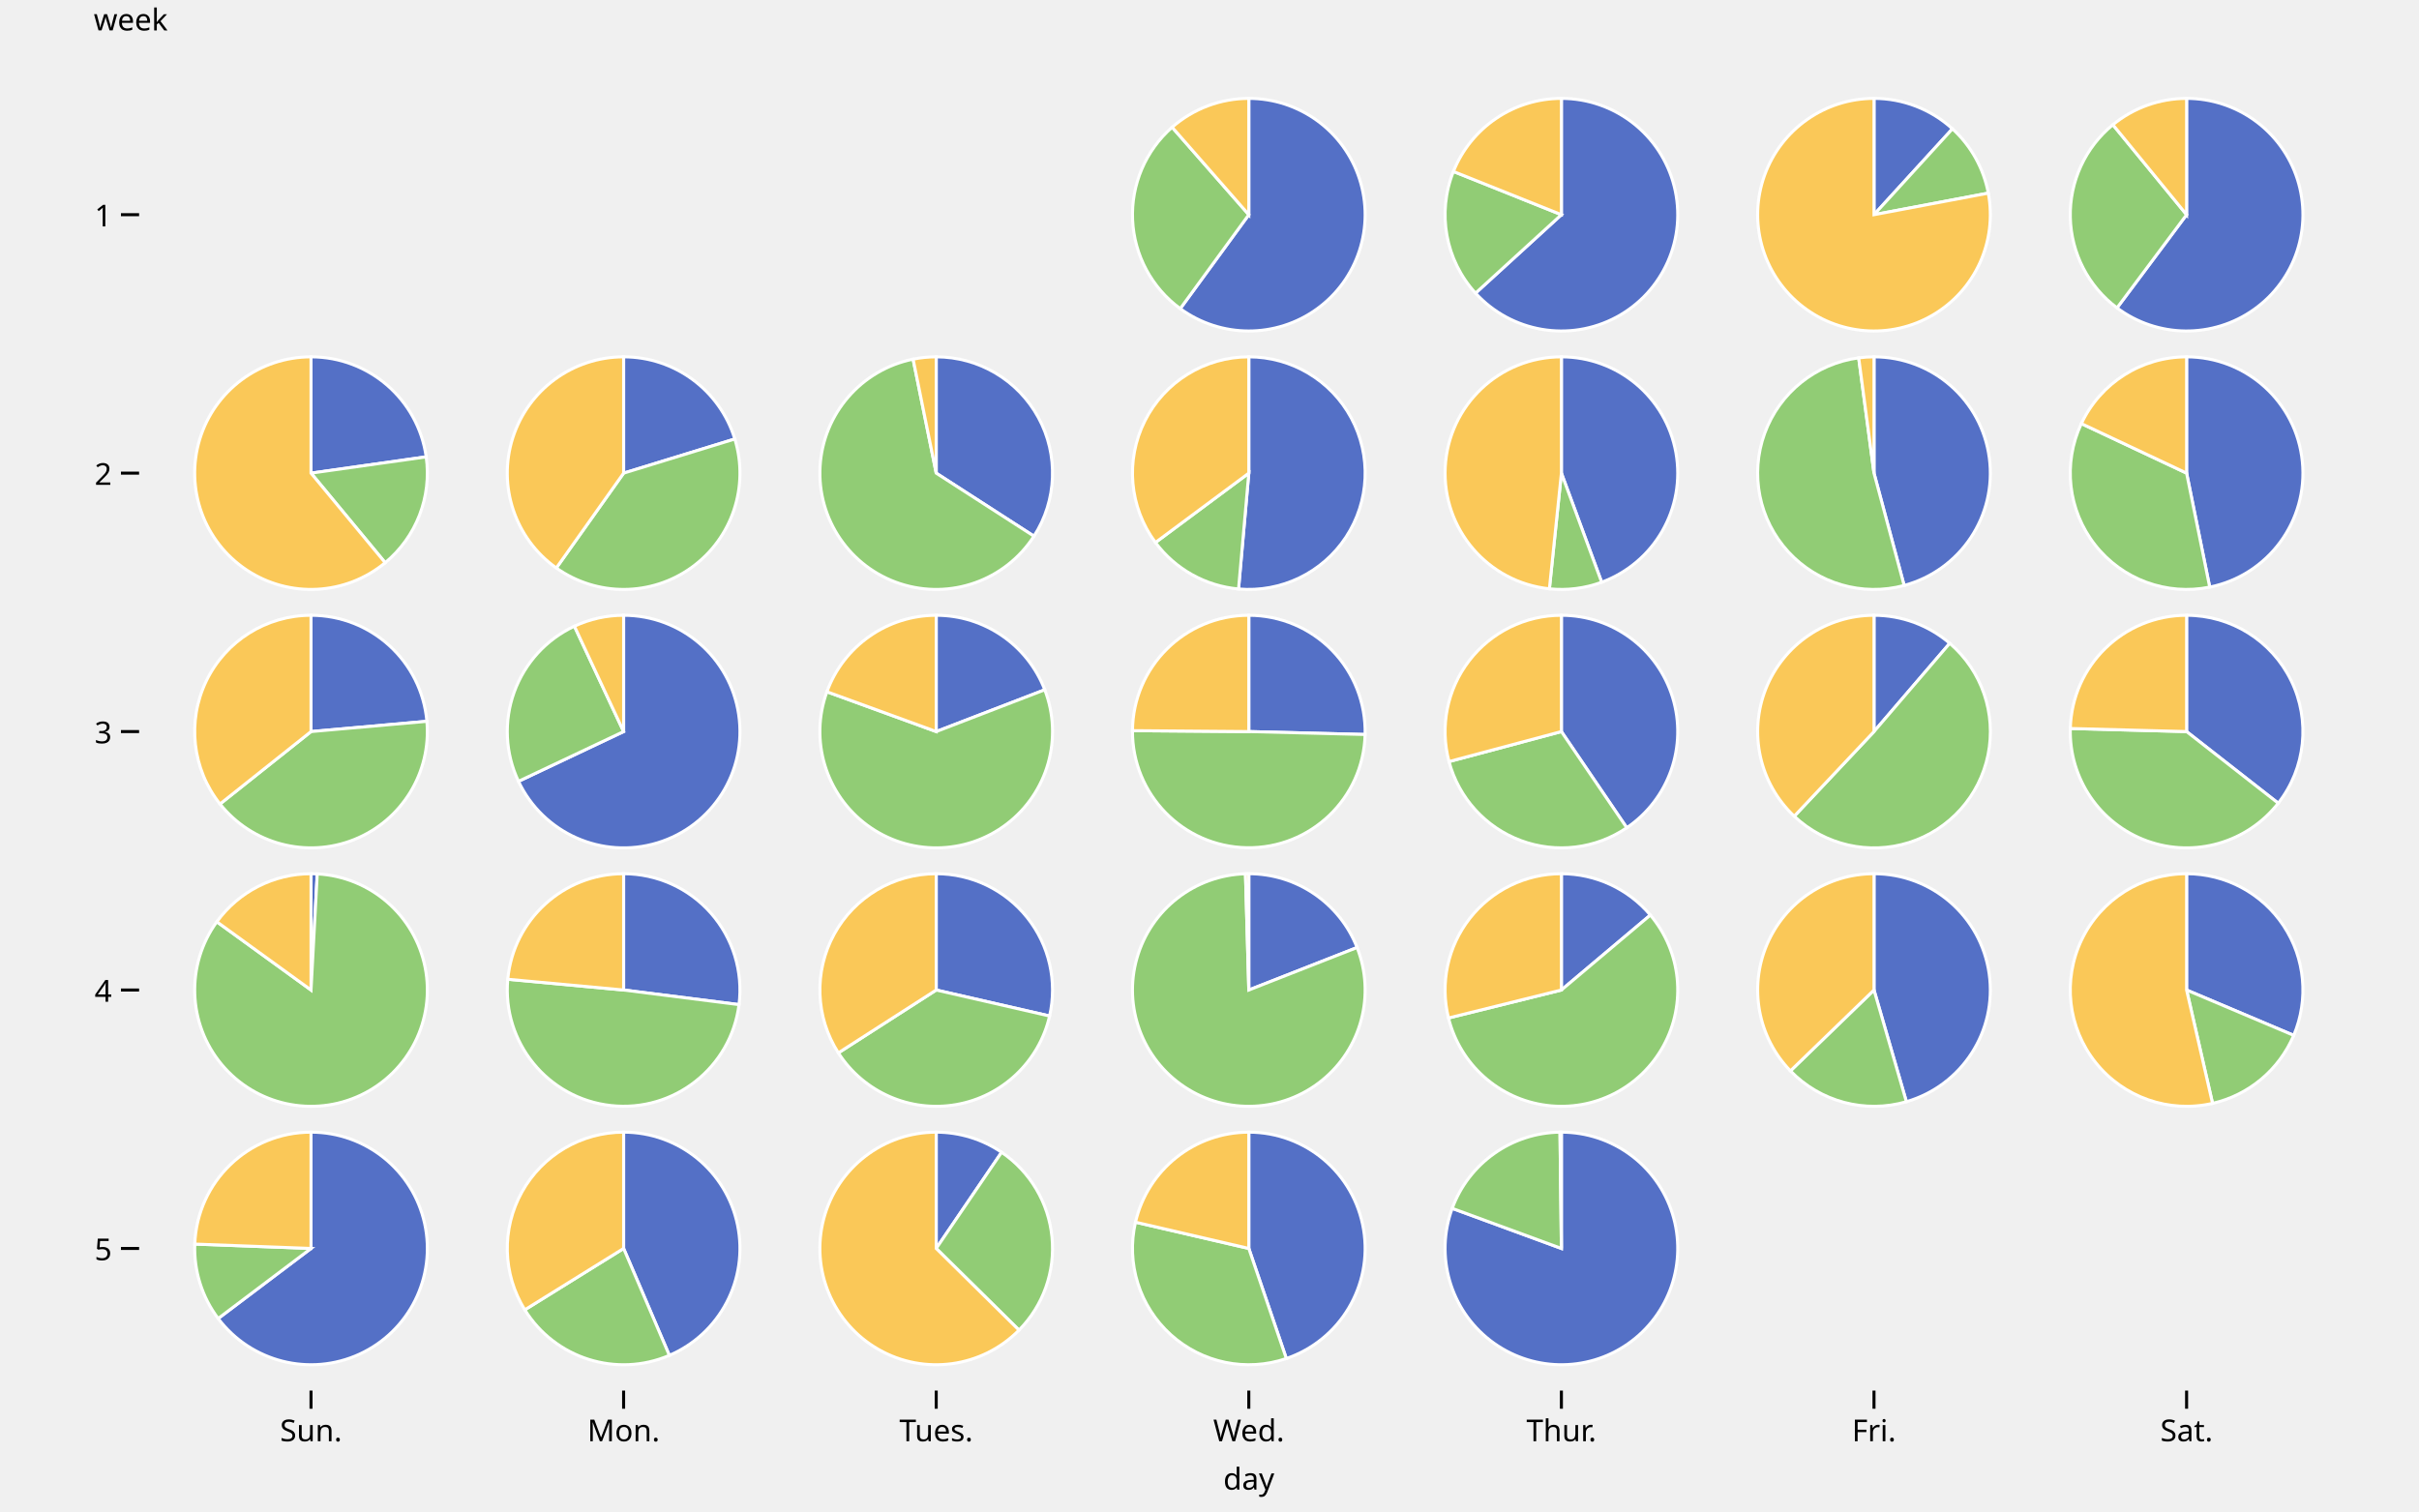
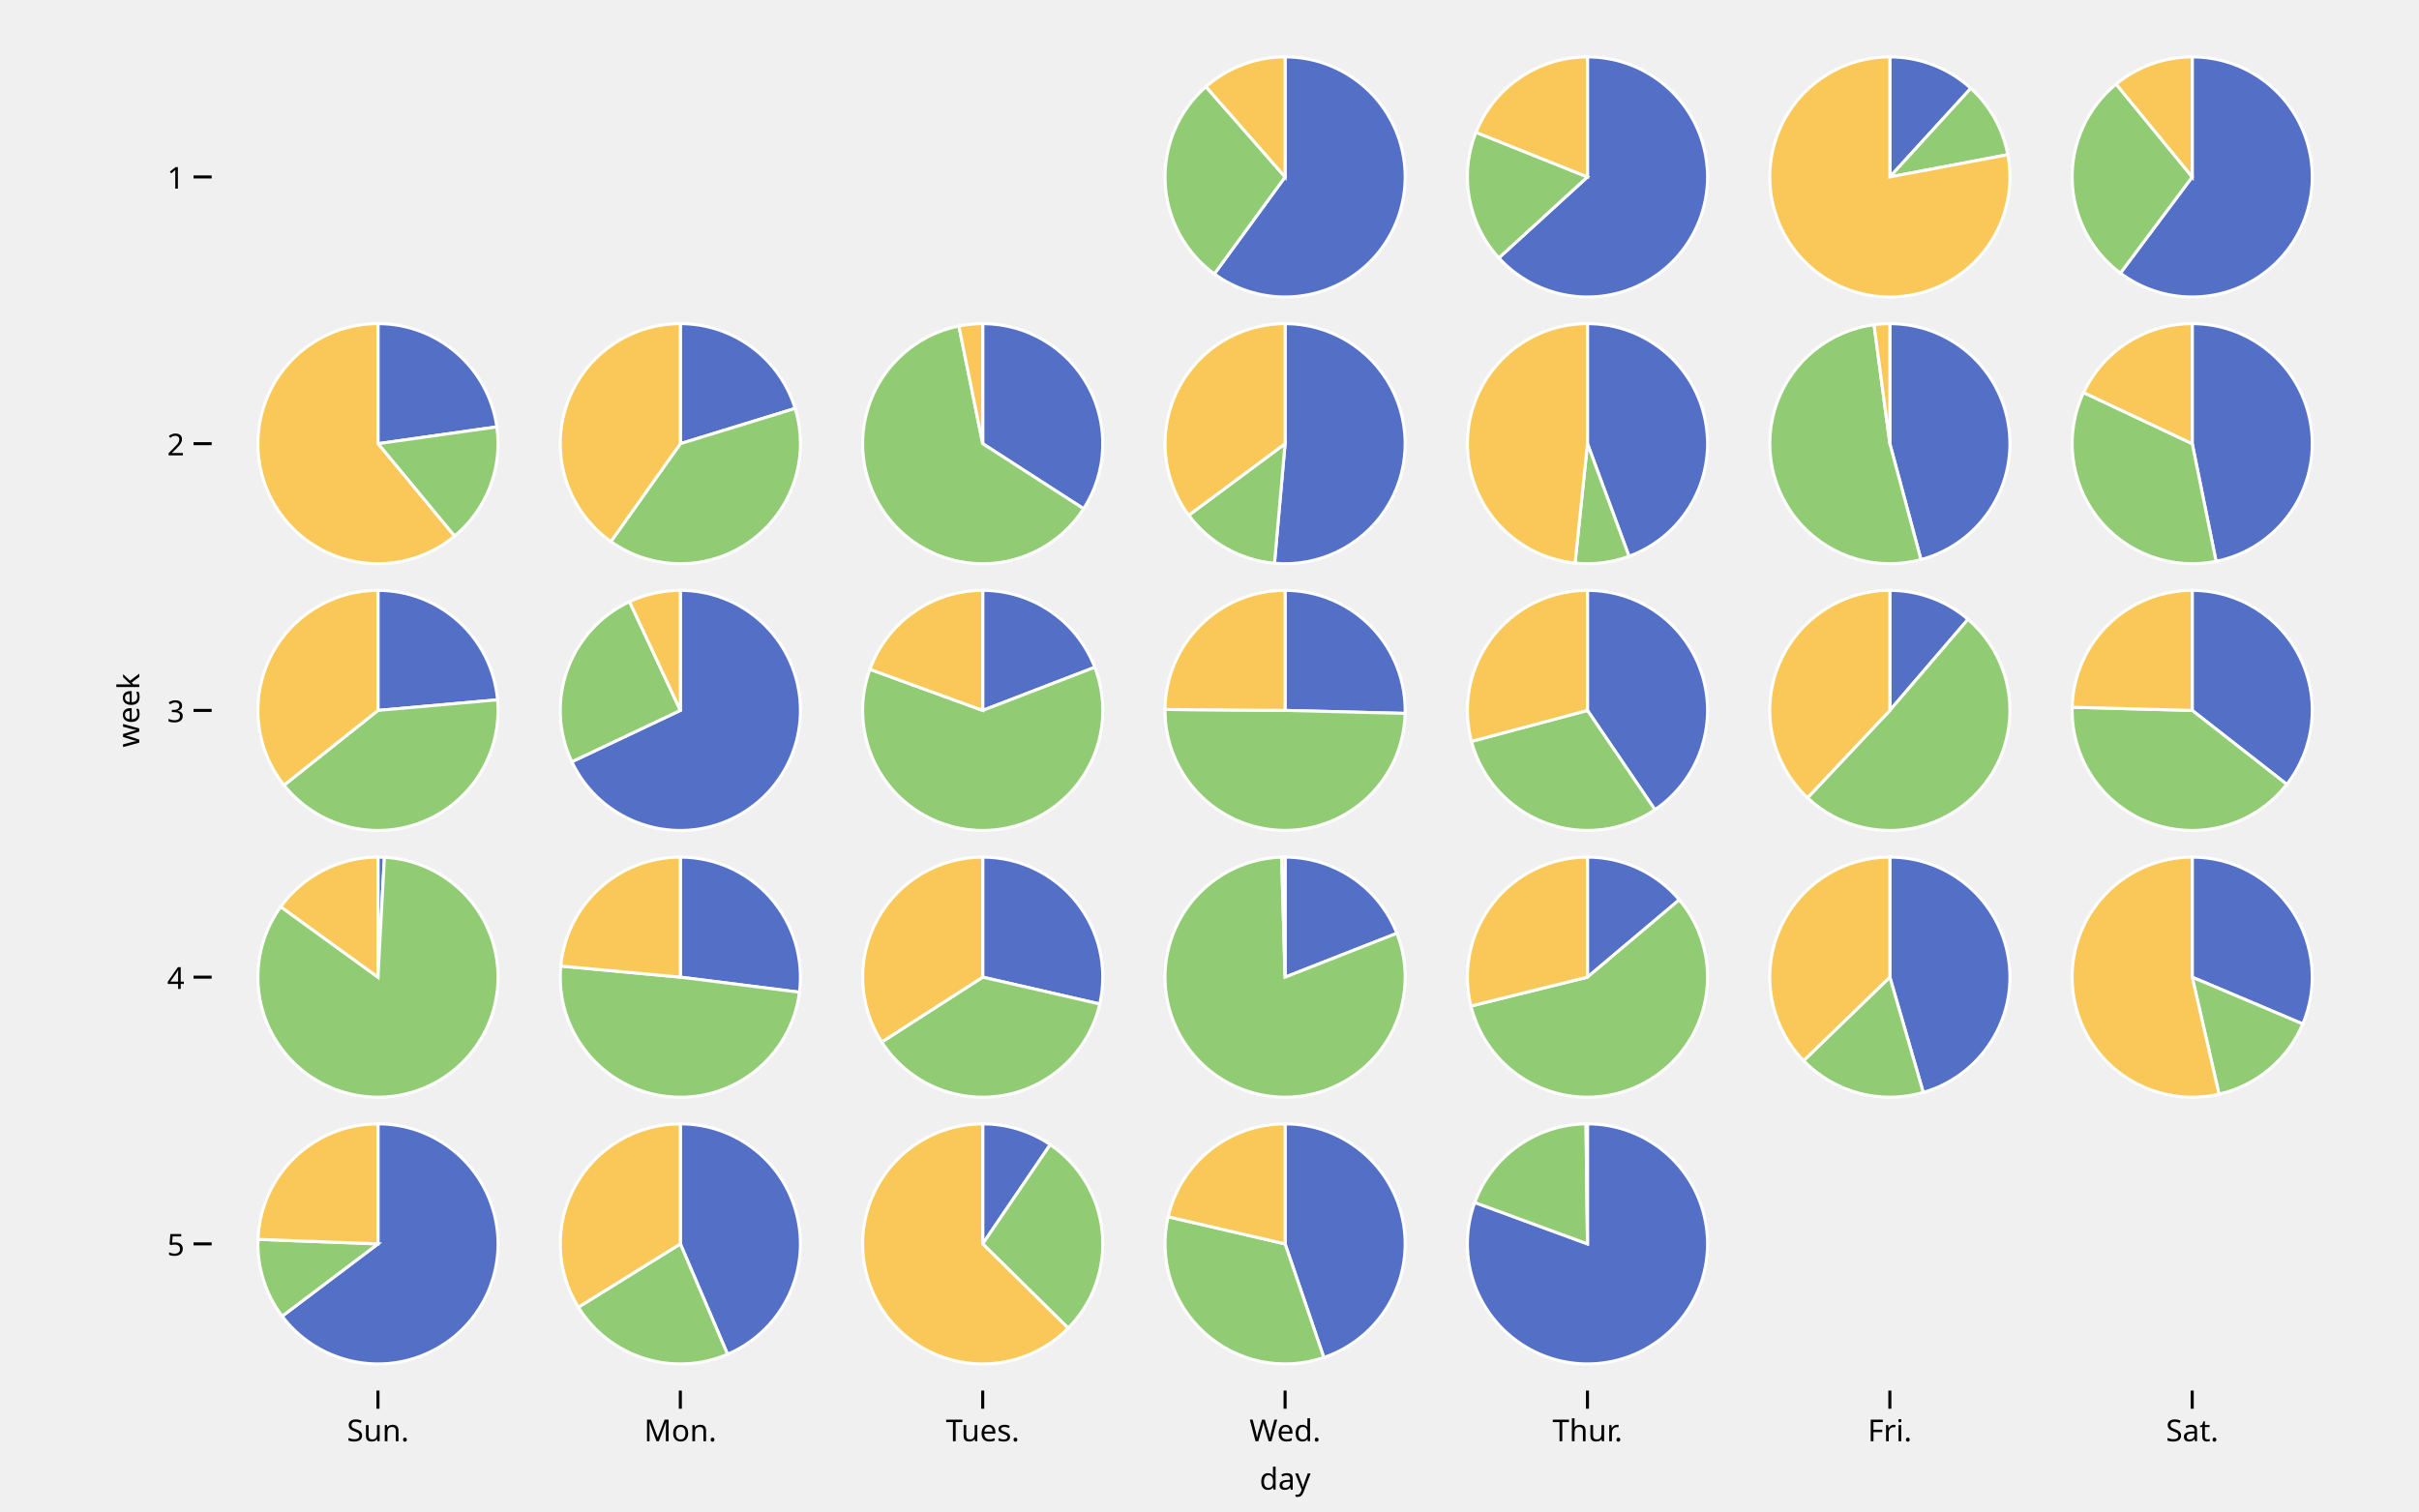
<svg xmlns="http://www.w3.org/2000/svg" width="800" height="500" viewBox="0 0 800 500">
-   <line x1="102.859" y1="460" x2="102.859" y2="466" stroke="currentColor" stroke-width="1" />
-   <line x1="206.239" y1="460" x2="206.239" y2="466" stroke="currentColor" stroke-width="1" />
-   <line x1="309.62" y1="460" x2="309.62" y2="466" stroke="currentColor" stroke-width="1" />
-   <line x1="413" y1="460" x2="413" y2="466" stroke="currentColor" stroke-width="1" />
-   <line x1="516.38" y1="460" x2="516.38" y2="466" stroke="currentColor" stroke-width="1" />
-   <line x1="619.761" y1="460" x2="619.761" y2="466" stroke="currentColor" stroke-width="1" />
-   <line x1="723.141" y1="460" x2="723.141" y2="466" stroke="currentColor" stroke-width="1" />
-   <text x="102.859" y="469" font-family="system-ui, sans-serif" font-size="10" text-anchor="middle" dominant-baseline="text-before-edge" fill="currentColor">Sun.</text>
-   <text x="206.239" y="469" font-family="system-ui, sans-serif" font-size="10" text-anchor="middle" dominant-baseline="text-before-edge" fill="currentColor">Mon.</text>
-   <text x="309.62" y="469" font-family="system-ui, sans-serif" font-size="10" text-anchor="middle" dominant-baseline="text-before-edge" fill="currentColor">Tues.</text>
-   <text x="413" y="469" font-family="system-ui, sans-serif" font-size="10" text-anchor="middle" dominant-baseline="text-before-edge" fill="currentColor">Wed.</text>
-   <text x="516.38" y="469" font-family="system-ui, sans-serif" font-size="10" text-anchor="middle" dominant-baseline="text-before-edge" fill="currentColor">Thur.</text>
-   <text x="619.761" y="469" font-family="system-ui, sans-serif" font-size="10" text-anchor="middle" dominant-baseline="text-before-edge" fill="currentColor">Fri.</text>
-   <text x="723.141" y="469" font-family="system-ui, sans-serif" font-size="10" text-anchor="middle" dominant-baseline="text-before-edge" fill="currentColor">Sat.</text>
-   <text x="413" y="485" font-family="system-ui, sans-serif" font-size="10" text-anchor="middle" dominant-baseline="text-before-edge" fill="currentColor">day</text>
-   <line x1="46" y1="71.02" x2="40" y2="71.02" stroke="currentColor" stroke-width="1" />
-   <line x1="46" y1="156.51" x2="40" y2="156.51" stroke="currentColor" stroke-width="1" />
-   <line x1="46" y1="242" x2="40" y2="242" stroke="currentColor" stroke-width="1" />
-   <line x1="46" y1="327.49" x2="40" y2="327.49" stroke="currentColor" stroke-width="1" />
-   <line x1="46" y1="412.98" x2="40" y2="412.98" stroke="currentColor" stroke-width="1" />
-   <text x="37" y="71.02" font-family="system-ui, sans-serif" font-size="10" text-anchor="end" dominant-baseline="central" fill="currentColor">1</text>
-   <text x="37" y="156.51" font-family="system-ui, sans-serif" font-size="10" text-anchor="end" dominant-baseline="central" fill="currentColor">2</text>
-   <text x="37" y="242" font-family="system-ui, sans-serif" font-size="10" text-anchor="end" dominant-baseline="central" fill="currentColor">3</text>
-   <text x="37" y="327.49" font-family="system-ui, sans-serif" font-size="10" text-anchor="end" dominant-baseline="central" fill="currentColor">4</text>
-   <text x="37" y="412.98" font-family="system-ui, sans-serif" font-size="10" text-anchor="end" dominant-baseline="central" fill="currentColor">5</text>
-   <text x="31" y="13" font-family="system-ui, sans-serif" font-size="10" text-anchor="start" dominant-baseline="text-after-edge" fill="currentColor">week</text>
-   <g transform="translate(366.4789,32.54902)">
-     <path d="M-22.676,31.077A38.471,38.471,0,1,0,0,-38.471L0,0Z" transform="translate(46.52113,38.47059)" fill="#5470c6" stroke="white" />
-     <path d="M-25.359,-28.929A38.471,38.471,0,0,0,-22.676,31.077L0,0Z" transform="translate(46.52113,38.47059)" fill="#91cc75" stroke="white" />
-     <path d="M0,-38.471A38.471,38.471,0,0,0,-25.359,-28.929L0,0Z" transform="translate(46.52113,38.47059)" fill="#fac858" stroke="white" />
+   <line x1="125" y1="460" x2="125" y2="466" stroke="currentColor" stroke-width="1" />
+   <line x1="225" y1="460" x2="225" y2="466" stroke="currentColor" stroke-width="1" />
+   <line x1="325" y1="460" x2="325" y2="466" stroke="currentColor" stroke-width="1" />
+   <line x1="425" y1="460" x2="425" y2="466" stroke="currentColor" stroke-width="1" />
+   <line x1="525" y1="460" x2="525" y2="466" stroke="currentColor" stroke-width="1" />
+   <line x1="625" y1="460" x2="625" y2="466" stroke="currentColor" stroke-width="1" />
+   <line x1="725" y1="460" x2="725" y2="466" stroke="currentColor" stroke-width="1" />
+   <text x="125" y="469" font-family="system-ui, sans-serif" font-size="10" text-anchor="middle" dominant-baseline="text-before-edge" fill="currentColor">Sun.</text>
+   <text x="225" y="469" font-family="system-ui, sans-serif" font-size="10" text-anchor="middle" dominant-baseline="text-before-edge" fill="currentColor">Mon.</text>
+   <text x="325" y="469" font-family="system-ui, sans-serif" font-size="10" text-anchor="middle" dominant-baseline="text-before-edge" fill="currentColor">Tues.</text>
+   <text x="425" y="469" font-family="system-ui, sans-serif" font-size="10" text-anchor="middle" dominant-baseline="text-before-edge" fill="currentColor">Wed.</text>
+   <text x="525" y="469" font-family="system-ui, sans-serif" font-size="10" text-anchor="middle" dominant-baseline="text-before-edge" fill="currentColor">Thur.</text>
+   <text x="625" y="469" font-family="system-ui, sans-serif" font-size="10" text-anchor="middle" dominant-baseline="text-before-edge" fill="currentColor">Fri.</text>
+   <text x="725" y="469" font-family="system-ui, sans-serif" font-size="10" text-anchor="middle" dominant-baseline="text-before-edge" fill="currentColor">Sat.</text>
+   <text x="425" y="485" font-family="system-ui, sans-serif" font-size="10" text-anchor="middle" dominant-baseline="text-before-edge" fill="currentColor">day</text>
+   <line x1="70" y1="58.529" x2="64" y2="58.529" stroke="currentColor" stroke-width="1" />
+   <line x1="70" y1="146.765" x2="64" y2="146.765" stroke="currentColor" stroke-width="1" />
+   <line x1="70" y1="235" x2="64" y2="235" stroke="currentColor" stroke-width="1" />
+   <line x1="70" y1="323.235" x2="64" y2="323.235" stroke="currentColor" stroke-width="1" />
+   <line x1="70" y1="411.471" x2="64" y2="411.471" stroke="currentColor" stroke-width="1" />
+   <text x="61" y="58.529" font-family="system-ui, sans-serif" font-size="10" text-anchor="end" dominant-baseline="central" fill="currentColor">1</text>
+   <text x="61" y="146.765" font-family="system-ui, sans-serif" font-size="10" text-anchor="end" dominant-baseline="central" fill="currentColor">2</text>
+   <text x="61" y="235" font-family="system-ui, sans-serif" font-size="10" text-anchor="end" dominant-baseline="central" fill="currentColor">3</text>
+   <text x="61" y="323.235" font-family="system-ui, sans-serif" font-size="10" text-anchor="end" dominant-baseline="central" fill="currentColor">4</text>
+   <text x="61" y="411.471" font-family="system-ui, sans-serif" font-size="10" text-anchor="end" dominant-baseline="central" fill="currentColor">5</text>
+   <text x="49" y="235" transform="rotate(-90,49,235)" font-family="system-ui, sans-serif" font-size="10" text-anchor="middle" dominant-baseline="text-after-edge" fill="currentColor">week</text>
+   <g transform="translate(380,18.82353)">
+     <path d="M-23.404,32.075A39.706,39.706,0,1,0,0,-39.706L0,0Z" transform="translate(45,39.70588)" fill="#5470c6" stroke="white" />
+     <path d="M-26.173,-29.858A39.706,39.706,0,0,0,-23.404,32.075L0,0Z" transform="translate(45,39.70588)" fill="#91cc75" stroke="white" />
+     <path d="M0,-39.706A39.706,39.706,0,0,0,-26.173,-29.858L0,0Z" transform="translate(45,39.70588)" fill="#fac858" stroke="white" />
  </g>
-   <g transform="translate(366.4789,118.0392)">
-     <path d="M-3.396,38.32A38.471,38.471,0,1,0,0,-38.471L0,0Z" transform="translate(46.52113,38.47059)" fill="#5470c6" stroke="white" />
-     <path d="M-30.878,22.947A38.471,38.471,0,0,0,-3.396,38.32L0,0Z" transform="translate(46.52113,38.47059)" fill="#91cc75" stroke="white" />
-     <path d="M0,-38.471A38.471,38.471,0,0,0,-30.878,22.947L0,0Z" transform="translate(46.52113,38.47059)" fill="#fac858" stroke="white" />
+   <g transform="translate(380,107.0588)">
+     <path d="M-3.505,39.551A39.706,39.706,0,1,0,0,-39.706L0,0Z" transform="translate(45,39.70588)" fill="#5470c6" stroke="white" />
+     <path d="M-31.869,23.683A39.706,39.706,0,0,0,-3.505,39.551L0,0Z" transform="translate(45,39.70588)" fill="#91cc75" stroke="white" />
+     <path d="M0,-39.706A39.706,39.706,0,0,0,-31.869,23.683L0,0Z" transform="translate(45,39.70588)" fill="#fac858" stroke="white" />
  </g>
-   <g transform="translate(366.4789,203.5294)">
-     <path d="M38.459,0.962A38.471,38.471,0,0,0,0,-38.471L0,0Z" transform="translate(46.52113,38.47059)" fill="#5470c6" stroke="white" />
-     <path d="M-38.469,-0.301A38.471,38.471,0,0,0,38.459,0.962L0,0Z" transform="translate(46.52113,38.47059)" fill="#91cc75" stroke="white" />
-     <path d="M0,-38.471A38.471,38.471,0,0,0,-38.469,-0.301L0,0Z" transform="translate(46.52113,38.47059)" fill="#fac858" stroke="white" />
+   <g transform="translate(380,195.2941)">
+     <path d="M39.693,0.993A39.706,39.706,0,0,0,0,-39.706L0,0Z" transform="translate(45,39.70588)" fill="#5470c6" stroke="white" />
+     <path d="M-39.705,-0.311A39.706,39.706,0,0,0,39.693,0.993L0,0Z" transform="translate(45,39.70588)" fill="#91cc75" stroke="white" />
+     <path d="M0,-39.706A39.706,39.706,0,0,0,-39.705,-0.311L0,0Z" transform="translate(45,39.70588)" fill="#fac858" stroke="white" />
  </g>
-   <g transform="translate(366.4789,289.0196)">
-     <path d="M35.81,-14.057A38.471,38.471,0,0,0,0,-38.471L0,0Z" transform="translate(46.52113,38.47059)" fill="#5470c6" stroke="white" />
-     <path d="M-1.101,-38.455A38.471,38.471,0,1,0,35.81,-14.057L0,0Z" transform="translate(46.52113,38.47059)" fill="#91cc75" stroke="white" />
-     <path d="M0,-38.471A38.471,38.471,0,0,0,-1.101,-38.455L0,0Z" transform="translate(46.52113,38.47059)" fill="#fac858" stroke="white" />
+   <g transform="translate(380,283.5294)">
+     <path d="M36.96,-14.508A39.706,39.706,0,0,0,0,-39.706L0,0Z" transform="translate(45,39.70588)" fill="#5470c6" stroke="white" />
+     <path d="M-1.136,-39.69A39.706,39.706,0,1,0,36.96,-14.508L0,0Z" transform="translate(45,39.70588)" fill="#91cc75" stroke="white" />
+     <path d="M0,-39.706A39.706,39.706,0,0,0,-1.136,-39.69L0,0Z" transform="translate(45,39.70588)" fill="#fac858" stroke="white" />
  </g>
-   <g transform="translate(366.4789,374.5098)">
-     <path d="M12.413,36.413A38.471,38.471,0,0,0,0,-38.471L0,0Z" transform="translate(46.52113,38.47059)" fill="#5470c6" stroke="white" />
-     <path d="M-37.476,-8.69A38.471,38.471,0,0,0,12.413,36.413L0,0Z" transform="translate(46.52113,38.47059)" fill="#91cc75" stroke="white" />
-     <path d="M0,-38.471A38.471,38.471,0,0,0,-37.476,-8.69L0,0Z" transform="translate(46.52113,38.47059)" fill="#fac858" stroke="white" />
+   <g transform="translate(380,371.7647)">
+     <path d="M12.811,37.582A39.706,39.706,0,0,0,0,-39.706L0,0Z" transform="translate(45,39.70588)" fill="#5470c6" stroke="white" />
+     <path d="M-38.68,-8.969A39.706,39.706,0,0,0,12.811,37.582L0,0Z" transform="translate(45,39.70588)" fill="#91cc75" stroke="white" />
+     <path d="M0,-39.706A39.706,39.706,0,0,0,-38.68,-8.969L0,0Z" transform="translate(45,39.70588)" fill="#fac858" stroke="white" />
  </g>
-   <g transform="translate(469.8592,32.54902)">
-     <path d="M-28.4,25.95A38.471,38.471,0,1,0,0,-38.471L0,0Z" transform="translate(46.52113,38.47059)" fill="#5470c6" stroke="white" />
-     <path d="M-35.716,-14.296A38.471,38.471,0,0,0,-28.4,25.95L0,0Z" transform="translate(46.52113,38.47059)" fill="#91cc75" stroke="white" />
-     <path d="M0,-38.471A38.471,38.471,0,0,0,-35.716,-14.296L0,0Z" transform="translate(46.52113,38.47059)" fill="#fac858" stroke="white" />
+   <g transform="translate(480,18.82353)">
+     <path d="M-29.312,26.784A39.706,39.706,0,1,0,0,-39.706L0,0Z" transform="translate(45,39.70588)" fill="#5470c6" stroke="white" />
+     <path d="M-36.862,-14.755A39.706,39.706,0,0,0,-29.312,26.784L0,0Z" transform="translate(45,39.70588)" fill="#91cc75" stroke="white" />
+     <path d="M0,-39.706A39.706,39.706,0,0,0,-36.862,-14.755L0,0Z" transform="translate(45,39.70588)" fill="#fac858" stroke="white" />
  </g>
-   <g transform="translate(469.8592,118.0392)">
-     <path d="M13.318,36.092A38.471,38.471,0,0,0,0,-38.471L0,0Z" transform="translate(46.52113,38.47059)" fill="#5470c6" stroke="white" />
-     <path d="M-3.974,38.265A38.471,38.471,0,0,0,13.318,36.092L0,0Z" transform="translate(46.52113,38.47059)" fill="#91cc75" stroke="white" />
-     <path d="M0,-38.471A38.471,38.471,0,0,0,-3.974,38.265L0,0Z" transform="translate(46.52113,38.47059)" fill="#fac858" stroke="white" />
+   <g transform="translate(480,107.0588)">
+     <path d="M13.745,37.251A39.706,39.706,0,0,0,0,-39.706L0,0Z" transform="translate(45,39.70588)" fill="#5470c6" stroke="white" />
+     <path d="M-4.102,39.493A39.706,39.706,0,0,0,13.745,37.251L0,0Z" transform="translate(45,39.70588)" fill="#91cc75" stroke="white" />
+     <path d="M0,-39.706A39.706,39.706,0,0,0,-4.102,39.493L0,0Z" transform="translate(45,39.70588)" fill="#fac858" stroke="white" />
  </g>
-   <g transform="translate(469.8592,203.5294)">
-     <path d="M21.621,31.82A38.471,38.471,0,0,0,0,-38.471L0,0Z" transform="translate(46.52113,38.47059)" fill="#5470c6" stroke="white" />
-     <path d="M-37.167,9.928A38.471,38.471,0,0,0,21.621,31.82L0,0Z" transform="translate(46.52113,38.47059)" fill="#91cc75" stroke="white" />
-     <path d="M0,-38.471A38.471,38.471,0,0,0,-37.167,9.928L0,0Z" transform="translate(46.52113,38.47059)" fill="#fac858" stroke="white" />
+   <g transform="translate(480,195.2941)">
+     <path d="M22.315,32.842A39.706,39.706,0,0,0,0,-39.706L0,0Z" transform="translate(45,39.70588)" fill="#5470c6" stroke="white" />
+     <path d="M-38.361,10.247A39.706,39.706,0,0,0,22.315,32.842L0,0Z" transform="translate(45,39.70588)" fill="#91cc75" stroke="white" />
+     <path d="M0,-39.706A39.706,39.706,0,0,0,-38.361,10.247L0,0Z" transform="translate(45,39.70588)" fill="#fac858" stroke="white" />
  </g>
-   <g transform="translate(469.8592,289.0196)">
-     <path d="M29.419,-24.79A38.471,38.471,0,0,0,0,-38.471L0,0Z" transform="translate(46.52113,38.47059)" fill="#5470c6" stroke="white" />
-     <path d="M-37.34,9.257A38.471,38.471,0,1,0,29.419,-24.79L0,0Z" transform="translate(46.52113,38.47059)" fill="#91cc75" stroke="white" />
-     <path d="M0,-38.471A38.471,38.471,0,0,0,-37.34,9.257L0,0Z" transform="translate(46.52113,38.47059)" fill="#fac858" stroke="white" />
+   <g transform="translate(480,283.5294)">
+     <path d="M30.363,-25.586A39.706,39.706,0,0,0,0,-39.706L0,0Z" transform="translate(45,39.70588)" fill="#5470c6" stroke="white" />
+     <path d="M-38.539,9.554A39.706,39.706,0,1,0,30.363,-25.586L0,0Z" transform="translate(45,39.70588)" fill="#91cc75" stroke="white" />
+     <path d="M0,-39.706A39.706,39.706,0,0,0,-38.539,9.554L0,0Z" transform="translate(45,39.70588)" fill="#fac858" stroke="white" />
  </g>
-   <g transform="translate(469.8592,374.5098)">
-     <path d="M-36.112,-13.263A38.471,38.471,0,1,0,0,-38.471L0,0Z" transform="translate(46.52113,38.47059)" fill="#5470c6" stroke="white" />
-     <path d="M-0.467,-38.468A38.471,38.471,0,0,0,-36.112,-13.263L0,0Z" transform="translate(46.52113,38.47059)" fill="#91cc75" stroke="white" />
-     <path d="M0,-38.471A38.471,38.471,0,0,0,-0.467,-38.468L0,0Z" transform="translate(46.52113,38.47059)" fill="#fac858" stroke="white" />
+   <g transform="translate(480,371.7647)">
+     <path d="M-37.271,-13.689A39.706,39.706,0,1,0,0,-39.706L0,0Z" transform="translate(45,39.70588)" fill="#5470c6" stroke="white" />
+     <path d="M-0.482,-39.703A39.706,39.706,0,0,0,-37.271,-13.689L0,0Z" transform="translate(45,39.70588)" fill="#91cc75" stroke="white" />
+     <path d="M0,-39.706A39.706,39.706,0,0,0,-0.482,-39.703L0,0Z" transform="translate(45,39.70588)" fill="#fac858" stroke="white" />
  </g>
-   <g transform="translate(573.2394,32.54902)">
-     <path d="M25.945,-28.405A38.471,38.471,0,0,0,0,-38.471L0,0Z" transform="translate(46.52113,38.47059)" fill="#5470c6" stroke="white" />
-     <path d="M37.803,-7.136A38.471,38.471,0,0,0,25.945,-28.405L0,0Z" transform="translate(46.52113,38.47059)" fill="#91cc75" stroke="white" />
-     <path d="M0,-38.471A38.471,38.471,0,1,0,37.803,-7.136L0,0Z" transform="translate(46.52113,38.47059)" fill="#fac858" stroke="white" />
+   <g transform="translate(580,18.82353)">
+     <path d="M26.778,-29.317A39.706,39.706,0,0,0,0,-39.706L0,0Z" transform="translate(45,39.70588)" fill="#5470c6" stroke="white" />
+     <path d="M39.017,-7.365A39.706,39.706,0,0,0,26.778,-29.317L0,0Z" transform="translate(45,39.70588)" fill="#91cc75" stroke="white" />
+     <path d="M0,-39.706A39.706,39.706,0,1,0,39.017,-7.365L0,0Z" transform="translate(45,39.70588)" fill="#fac858" stroke="white" />
  </g>
-   <g transform="translate(573.2394,118.0392)">
-     <path d="M9.968,37.157A38.471,38.471,0,0,0,0,-38.471L0,0Z" transform="translate(46.52113,38.47059)" fill="#5470c6" stroke="white" />
-     <path d="M-5.061,-38.136A38.471,38.471,0,1,0,9.968,37.157L0,0Z" transform="translate(46.52113,38.47059)" fill="#91cc75" stroke="white" />
-     <path d="M0,-38.471A38.471,38.471,0,0,0,-5.061,-38.136L0,0Z" transform="translate(46.52113,38.47059)" fill="#fac858" stroke="white" />
+   <g transform="translate(580,107.0588)">
+     <path d="M10.288,38.35A39.706,39.706,0,0,0,0,-39.706L0,0Z" transform="translate(45,39.70588)" fill="#5470c6" stroke="white" />
+     <path d="M-5.224,-39.361A39.706,39.706,0,1,0,10.288,38.35L0,0Z" transform="translate(45,39.70588)" fill="#91cc75" stroke="white" />
+     <path d="M0,-39.706A39.706,39.706,0,0,0,-5.224,-39.361L0,0Z" transform="translate(45,39.70588)" fill="#fac858" stroke="white" />
  </g>
-   <g transform="translate(573.2394,203.5294)">
-     <path d="M25.048,-29.199A38.471,38.471,0,0,0,0,-38.471L0,0Z" transform="translate(46.52113,38.47059)" fill="#5470c6" stroke="white" />
-     <path d="M-26.378,28.003A38.471,38.471,0,1,0,25.048,-29.199L0,0Z" transform="translate(46.52113,38.47059)" fill="#91cc75" stroke="white" />
-     <path d="M0,-38.471A38.471,38.471,0,0,0,-26.378,28.003L0,0Z" transform="translate(46.52113,38.47059)" fill="#fac858" stroke="white" />
+   <g transform="translate(580,195.2941)">
+     <path d="M25.852,-30.137A39.706,39.706,0,0,0,0,-39.706L0,0Z" transform="translate(45,39.70588)" fill="#5470c6" stroke="white" />
+     <path d="M-27.225,28.902A39.706,39.706,0,1,0,25.852,-30.137L0,0Z" transform="translate(45,39.70588)" fill="#91cc75" stroke="white" />
+     <path d="M0,-39.706A39.706,39.706,0,0,0,-27.225,28.902L0,0Z" transform="translate(45,39.70588)" fill="#fac858" stroke="white" />
  </g>
-   <g transform="translate(573.2394,289.0196)">
-     <path d="M10.715,36.948A38.471,38.471,0,0,0,0,-38.471L0,0Z" transform="translate(46.52113,38.47059)" fill="#5470c6" stroke="white" />
-     <path d="M-27.64,26.759A38.471,38.471,0,0,0,10.715,36.948L0,0Z" transform="translate(46.52113,38.47059)" fill="#91cc75" stroke="white" />
-     <path d="M0,-38.471A38.471,38.471,0,0,0,-27.64,26.759L0,0Z" transform="translate(46.52113,38.47059)" fill="#fac858" stroke="white" />
+   <g transform="translate(580,283.5294)">
+     <path d="M11.059,38.135A39.706,39.706,0,0,0,0,-39.706L0,0Z" transform="translate(45,39.70588)" fill="#5470c6" stroke="white" />
+     <path d="M-28.527,27.618A39.706,39.706,0,0,0,11.059,38.135L0,0Z" transform="translate(45,39.70588)" fill="#91cc75" stroke="white" />
+     <path d="M0,-39.706A39.706,39.706,0,0,0,-28.527,27.618L0,0Z" transform="translate(45,39.70588)" fill="#fac858" stroke="white" />
  </g>
-   <g transform="translate(676.6197,32.54902)">
-     <path d="M-23.016,30.826A38.471,38.471,0,1,0,0,-38.471L0,0Z" transform="translate(46.52113,38.47059)" fill="#5470c6" stroke="white" />
-     <path d="M-24.38,-29.759A38.471,38.471,0,0,0,-23.016,30.826L0,0Z" transform="translate(46.52113,38.47059)" fill="#91cc75" stroke="white" />
-     <path d="M0,-38.471A38.471,38.471,0,0,0,-24.38,-29.759L0,0Z" transform="translate(46.52113,38.47059)" fill="#fac858" stroke="white" />
+   <g transform="translate(680,18.82353)">
+     <path d="M-23.755,31.816A39.706,39.706,0,1,0,0,-39.706L0,0Z" transform="translate(45,39.70588)" fill="#5470c6" stroke="white" />
+     <path d="M-25.163,-30.715A39.706,39.706,0,0,0,-23.755,31.816L0,0Z" transform="translate(45,39.70588)" fill="#91cc75" stroke="white" />
+     <path d="M0,-39.706A39.706,39.706,0,0,0,-25.163,-30.715L0,0Z" transform="translate(45,39.70588)" fill="#fac858" stroke="white" />
  </g>
-   <g transform="translate(676.6197,118.0392)">
-     <path d="M7.648,37.703A38.471,38.471,0,0,0,0,-38.471L0,0Z" transform="translate(46.52113,38.47059)" fill="#5470c6" stroke="white" />
-     <path d="M-34.806,-16.387A38.471,38.471,0,0,0,7.648,37.703L0,0Z" transform="translate(46.52113,38.47059)" fill="#91cc75" stroke="white" />
-     <path d="M0,-38.471A38.471,38.471,0,0,0,-34.806,-16.387L0,0Z" transform="translate(46.52113,38.47059)" fill="#fac858" stroke="white" />
+   <g transform="translate(680,107.0588)">
+     <path d="M7.894,38.913A39.706,39.706,0,0,0,0,-39.706L0,0Z" transform="translate(45,39.70588)" fill="#5470c6" stroke="white" />
+     <path d="M-35.924,-16.913A39.706,39.706,0,0,0,7.894,38.913L0,0Z" transform="translate(45,39.70588)" fill="#91cc75" stroke="white" />
+     <path d="M0,-39.706A39.706,39.706,0,0,0,-35.924,-16.913L0,0Z" transform="translate(45,39.70588)" fill="#fac858" stroke="white" />
  </g>
-   <g transform="translate(676.6197,203.5294)">
-     <path d="M30.306,23.697A38.471,38.471,0,0,0,0,-38.471L0,0Z" transform="translate(46.52113,38.47059)" fill="#5470c6" stroke="white" />
-     <path d="M-38.457,-1.018A38.471,38.471,0,0,0,30.306,23.697L0,0Z" transform="translate(46.52113,38.47059)" fill="#91cc75" stroke="white" />
-     <path d="M0,-38.471A38.471,38.471,0,0,0,-38.457,-1.018L0,0Z" transform="translate(46.52113,38.47059)" fill="#fac858" stroke="white" />
+   <g transform="translate(680,195.2941)">
+     <path d="M31.279,24.458A39.706,39.706,0,0,0,0,-39.706L0,0Z" transform="translate(45,39.70588)" fill="#5470c6" stroke="white" />
+     <path d="M-39.692,-1.05A39.706,39.706,0,0,0,31.279,24.458L0,0Z" transform="translate(45,39.70588)" fill="#91cc75" stroke="white" />
+     <path d="M0,-39.706A39.706,39.706,0,0,0,-39.692,-1.05L0,0Z" transform="translate(45,39.70588)" fill="#fac858" stroke="white" />
  </g>
-   <g transform="translate(676.6197,289.0196)">
-     <path d="M35.426,15A38.471,38.471,0,0,0,0,-38.471L0,0Z" transform="translate(46.52113,38.47059)" fill="#5470c6" stroke="white" />
-     <path d="M8.585,37.5A38.471,38.471,0,0,0,35.426,15L0,0Z" transform="translate(46.52113,38.47059)" fill="#91cc75" stroke="white" />
-     <path d="M0,-38.471A38.471,38.471,0,1,0,8.585,37.5L0,0Z" transform="translate(46.52113,38.47059)" fill="#fac858" stroke="white" />
+   <g transform="translate(680,283.5294)">
+     <path d="M36.563,15.481A39.706,39.706,0,0,0,0,-39.706L0,0Z" transform="translate(45,39.70588)" fill="#5470c6" stroke="white" />
+     <path d="M8.861,38.704A39.706,39.706,0,0,0,36.563,15.481L0,0Z" transform="translate(45,39.70588)" fill="#91cc75" stroke="white" />
+     <path d="M0,-39.706A39.706,39.706,0,1,0,8.861,38.704L0,0Z" transform="translate(45,39.70588)" fill="#fac858" stroke="white" />
  </g>
-   <g transform="translate(56.33803,118.0392)">
-     <path d="M38.091,-5.388A38.471,38.471,0,0,0,0,-38.471L0,0Z" transform="translate(46.52113,38.47059)" fill="#5470c6" stroke="white" />
-     <path d="M24.531,29.635A38.471,38.471,0,0,0,38.091,-5.388L0,0Z" transform="translate(46.52113,38.47059)" fill="#91cc75" stroke="white" />
-     <path d="M0,-38.471A38.471,38.471,0,1,0,24.531,29.635L0,0Z" transform="translate(46.52113,38.47059)" fill="#fac858" stroke="white" />
+   <g transform="translate(80,107.0588)">
+     <path d="M39.315,-5.561A39.706,39.706,0,0,0,0,-39.706L0,0Z" transform="translate(45,39.70588)" fill="#5470c6" stroke="white" />
+     <path d="M25.319,30.586A39.706,39.706,0,0,0,39.315,-5.561L0,0Z" transform="translate(45,39.70588)" fill="#91cc75" stroke="white" />
+     <path d="M0,-39.706A39.706,39.706,0,1,0,25.319,30.586L0,0Z" transform="translate(45,39.70588)" fill="#fac858" stroke="white" />
  </g>
-   <g transform="translate(56.33803,203.5294)">
-     <path d="M38.32,-3.397A38.471,38.471,0,0,0,0,-38.471L0,0Z" transform="translate(46.52113,38.47059)" fill="#5470c6" stroke="white" />
-     <path d="M-30.101,23.956A38.471,38.471,0,0,0,38.32,-3.397L0,0Z" transform="translate(46.52113,38.47059)" fill="#91cc75" stroke="white" />
-     <path d="M0,-38.471A38.471,38.471,0,0,0,-30.101,23.956L0,0Z" transform="translate(46.52113,38.47059)" fill="#fac858" stroke="white" />
+   <g transform="translate(80,195.2941)">
+     <path d="M39.551,-3.507A39.706,39.706,0,0,0,0,-39.706L0,0Z" transform="translate(45,39.70588)" fill="#5470c6" stroke="white" />
+     <path d="M-31.068,24.726A39.706,39.706,0,0,0,39.551,-3.507L0,0Z" transform="translate(45,39.70588)" fill="#91cc75" stroke="white" />
+     <path d="M0,-39.706A39.706,39.706,0,0,0,-31.068,24.726L0,0Z" transform="translate(45,39.70588)" fill="#fac858" stroke="white" />
  </g>
-   <g transform="translate(56.33803,289.0196)">
-     <path d="M2.065,-38.415A38.471,38.471,0,0,0,0,-38.471L0,0Z" transform="translate(46.52113,38.47059)" fill="#5470c6" stroke="white" />
-     <path d="M-31.15,-22.575A38.471,38.471,0,1,0,2.065,-38.415L0,0Z" transform="translate(46.52113,38.47059)" fill="#91cc75" stroke="white" />
-     <path d="M0,-38.471A38.471,38.471,0,0,0,-31.15,-22.575L0,0Z" transform="translate(46.52113,38.47059)" fill="#fac858" stroke="white" />
+   <g transform="translate(80,283.5294)">
+     <path d="M2.132,-39.649A39.706,39.706,0,0,0,0,-39.706L0,0Z" transform="translate(45,39.70588)" fill="#5470c6" stroke="white" />
+     <path d="M-32.15,-23.3A39.706,39.706,0,1,0,2.132,-39.649L0,0Z" transform="translate(45,39.70588)" fill="#91cc75" stroke="white" />
+     <path d="M0,-39.706A39.706,39.706,0,0,0,-32.15,-23.3L0,0Z" transform="translate(45,39.70588)" fill="#fac858" stroke="white" />
  </g>
-   <g transform="translate(56.33803,374.5098)">
-     <path d="M-30.707,23.175A38.471,38.471,0,1,0,0,-38.471L0,0Z" transform="translate(46.52113,38.47059)" fill="#5470c6" stroke="white" />
-     <path d="M-38.443,-1.45A38.471,38.471,0,0,0,-30.707,23.175L0,0Z" transform="translate(46.52113,38.47059)" fill="#91cc75" stroke="white" />
-     <path d="M0,-38.471A38.471,38.471,0,0,0,-38.443,-1.45L0,0Z" transform="translate(46.52113,38.47059)" fill="#fac858" stroke="white" />
+   <g transform="translate(80,371.7647)">
+     <path d="M-31.693,23.919A39.706,39.706,0,1,0,0,-39.706L0,0Z" transform="translate(45,39.70588)" fill="#5470c6" stroke="white" />
+     <path d="M-39.678,-1.496A39.706,39.706,0,0,0,-31.693,23.919L0,0Z" transform="translate(45,39.70588)" fill="#91cc75" stroke="white" />
+     <path d="M0,-39.706A39.706,39.706,0,0,0,-39.678,-1.496L0,0Z" transform="translate(45,39.70588)" fill="#fac858" stroke="white" />
  </g>
-   <g transform="translate(159.7183,118.0392)">
-     <path d="M36.775,-11.295A38.471,38.471,0,0,0,0,-38.471L0,0Z" transform="translate(46.52113,38.47059)" fill="#5470c6" stroke="white" />
-     <path d="M-22.259,31.377A38.471,38.471,0,0,0,36.775,-11.295L0,0Z" transform="translate(46.52113,38.47059)" fill="#91cc75" stroke="white" />
-     <path d="M0,-38.471A38.471,38.471,0,0,0,-22.259,31.377L0,0Z" transform="translate(46.52113,38.47059)" fill="#fac858" stroke="white" />
+   <g transform="translate(180,107.0588)">
+     <path d="M37.956,-11.658A39.706,39.706,0,0,0,0,-39.706L0,0Z" transform="translate(45,39.70588)" fill="#5470c6" stroke="white" />
+     <path d="M-22.974,32.384A39.706,39.706,0,0,0,37.956,-11.658L0,0Z" transform="translate(45,39.70588)" fill="#91cc75" stroke="white" />
+     <path d="M0,-39.706A39.706,39.706,0,0,0,-22.974,32.384L0,0Z" transform="translate(45,39.70588)" fill="#fac858" stroke="white" />
  </g>
-   <g transform="translate(159.7183,203.5294)">
-     <path d="M-34.771,16.46A38.471,38.471,0,1,0,0,-38.471L0,0Z" transform="translate(46.52113,38.47059)" fill="#5470c6" stroke="white" />
-     <path d="M-16.276,-34.858A38.471,38.471,0,0,0,-34.771,16.46L0,0Z" transform="translate(46.52113,38.47059)" fill="#91cc75" stroke="white" />
-     <path d="M0,-38.471A38.471,38.471,0,0,0,-16.276,-34.858L0,0Z" transform="translate(46.52113,38.47059)" fill="#fac858" stroke="white" />
+   <g transform="translate(180,195.2941)">
+     <path d="M-35.888,16.989A39.706,39.706,0,1,0,0,-39.706L0,0Z" transform="translate(45,39.70588)" fill="#5470c6" stroke="white" />
+     <path d="M-16.799,-35.977A39.706,39.706,0,0,0,-35.888,16.989L0,0Z" transform="translate(45,39.70588)" fill="#91cc75" stroke="white" />
+     <path d="M0,-39.706A39.706,39.706,0,0,0,-16.799,-35.977L0,0Z" transform="translate(45,39.70588)" fill="#fac858" stroke="white" />
  </g>
-   <g transform="translate(159.7183,289.0196)">
-     <path d="M38.166,4.829A38.471,38.471,0,0,0,0,-38.471L0,0Z" transform="translate(46.52113,38.47059)" fill="#5470c6" stroke="white" />
-     <path d="M-38.306,-3.559A38.471,38.471,0,0,0,38.166,4.829L0,0Z" transform="translate(46.52113,38.47059)" fill="#91cc75" stroke="white" />
-     <path d="M0,-38.471A38.471,38.471,0,0,0,-38.306,-3.559L0,0Z" transform="translate(46.52113,38.47059)" fill="#fac858" stroke="white" />
+   <g transform="translate(180,283.5294)">
+     <path d="M39.392,4.984A39.706,39.706,0,0,0,0,-39.706L0,0Z" transform="translate(45,39.70588)" fill="#5470c6" stroke="white" />
+     <path d="M-39.536,-3.674A39.706,39.706,0,0,0,39.392,4.984L0,0Z" transform="translate(45,39.70588)" fill="#91cc75" stroke="white" />
+     <path d="M0,-39.706A39.706,39.706,0,0,0,-39.536,-3.674L0,0Z" transform="translate(45,39.70588)" fill="#fac858" stroke="white" />
  </g>
-   <g transform="translate(159.7183,374.5098)">
-     <path d="M15.125,35.373A38.471,38.471,0,0,0,0,-38.471L0,0Z" transform="translate(46.52113,38.47059)" fill="#5470c6" stroke="white" />
-     <path d="M-32.68,20.298A38.471,38.471,0,0,0,15.125,35.373L0,0Z" transform="translate(46.52113,38.47059)" fill="#91cc75" stroke="white" />
-     <path d="M0,-38.471A38.471,38.471,0,0,0,-32.68,20.298L0,0Z" transform="translate(46.52113,38.47059)" fill="#fac858" stroke="white" />
+   <g transform="translate(180,371.7647)">
+     <path d="M15.611,36.508A39.706,39.706,0,0,0,0,-39.706L0,0Z" transform="translate(45,39.70588)" fill="#5470c6" stroke="white" />
+     <path d="M-33.729,20.949A39.706,39.706,0,0,0,15.611,36.508L0,0Z" transform="translate(45,39.70588)" fill="#91cc75" stroke="white" />
+     <path d="M0,-39.706A39.706,39.706,0,0,0,-33.729,20.949L0,0Z" transform="translate(45,39.70588)" fill="#fac858" stroke="white" />
  </g>
-   <g transform="translate(263.0986,118.0392)">
-     <path d="M32.328,20.854A38.471,38.471,0,0,0,0,-38.471L0,0Z" transform="translate(46.52113,38.47059)" fill="#5470c6" stroke="white" />
-     <path d="M-7.643,-37.704A38.471,38.471,0,1,0,32.328,20.854L0,0Z" transform="translate(46.52113,38.47059)" fill="#91cc75" stroke="white" />
-     <path d="M0,-38.471A38.471,38.471,0,0,0,-7.643,-37.704L0,0Z" transform="translate(46.52113,38.47059)" fill="#fac858" stroke="white" />
+   <g transform="translate(280,107.0588)">
+     <path d="M33.366,21.524A39.706,39.706,0,0,0,0,-39.706L0,0Z" transform="translate(45,39.70588)" fill="#5470c6" stroke="white" />
+     <path d="M-7.888,-38.914A39.706,39.706,0,1,0,33.366,21.524L0,0Z" transform="translate(45,39.70588)" fill="#91cc75" stroke="white" />
+     <path d="M0,-39.706A39.706,39.706,0,0,0,-7.888,-38.914L0,0Z" transform="translate(45,39.70588)" fill="#fac858" stroke="white" />
  </g>
-   <g transform="translate(263.0986,203.5294)">
-     <path d="M35.901,-13.824A38.471,38.471,0,0,0,0,-38.471L0,0Z" transform="translate(46.52113,38.47059)" fill="#5470c6" stroke="white" />
-     <path d="M-36.146,-13.172A38.471,38.471,0,1,0,35.901,-13.824L0,0Z" transform="translate(46.52113,38.47059)" fill="#91cc75" stroke="white" />
-     <path d="M0,-38.471A38.471,38.471,0,0,0,-36.146,-13.172L0,0Z" transform="translate(46.52113,38.47059)" fill="#fac858" stroke="white" />
+   <g transform="translate(280,195.2941)">
+     <path d="M37.054,-14.267A39.706,39.706,0,0,0,0,-39.706L0,0Z" transform="translate(45,39.70588)" fill="#5470c6" stroke="white" />
+     <path d="M-37.306,-13.594A39.706,39.706,0,1,0,37.054,-14.267L0,0Z" transform="translate(45,39.70588)" fill="#91cc75" stroke="white" />
+     <path d="M0,-39.706A39.706,39.706,0,0,0,-37.306,-13.594L0,0Z" transform="translate(45,39.70588)" fill="#fac858" stroke="white" />
  </g>
-   <g transform="translate(263.0986,289.0196)">
-     <path d="M37.498,8.596A38.471,38.471,0,0,0,0,-38.471L0,0Z" transform="translate(46.52113,38.47059)" fill="#5470c6" stroke="white" />
-     <path d="M-32.366,20.795A38.471,38.471,0,0,0,37.498,8.596L0,0Z" transform="translate(46.52113,38.47059)" fill="#91cc75" stroke="white" />
-     <path d="M0,-38.471A38.471,38.471,0,0,0,-32.366,20.795L0,0Z" transform="translate(46.52113,38.47059)" fill="#fac858" stroke="white" />
+   <g transform="translate(280,283.5294)">
+     <path d="M38.702,8.872A39.706,39.706,0,0,0,0,-39.706L0,0Z" transform="translate(45,39.70588)" fill="#5470c6" stroke="white" />
+     <path d="M-33.405,21.463A39.706,39.706,0,0,0,38.702,8.872L0,0Z" transform="translate(45,39.70588)" fill="#91cc75" stroke="white" />
+     <path d="M0,-39.706A39.706,39.706,0,0,0,-33.405,21.463L0,0Z" transform="translate(45,39.70588)" fill="#fac858" stroke="white" />
  </g>
-   <g transform="translate(263.0986,374.5098)">
-     <path d="M21.631,-31.813A38.471,38.471,0,0,0,0,-38.471L0,0Z" transform="translate(46.52113,38.47059)" fill="#5470c6" stroke="white" />
-     <path d="M27.384,27.02A38.471,38.471,0,0,0,21.631,-31.813L0,0Z" transform="translate(46.52113,38.47059)" fill="#91cc75" stroke="white" />
-     <path d="M0,-38.471A38.471,38.471,0,1,0,27.384,27.02L0,0Z" transform="translate(46.52113,38.47059)" fill="#fac858" stroke="white" />
+   <g transform="translate(280,371.7647)">
+     <path d="M22.326,-32.835A39.706,39.706,0,0,0,0,-39.706L0,0Z" transform="translate(45,39.70588)" fill="#5470c6" stroke="white" />
+     <path d="M28.263,27.888A39.706,39.706,0,0,0,22.326,-32.835L0,0Z" transform="translate(45,39.70588)" fill="#91cc75" stroke="white" />
+     <path d="M0,-39.706A39.706,39.706,0,1,0,28.263,27.888L0,0Z" transform="translate(45,39.70588)" fill="#fac858" stroke="white" />
  </g>
</svg>
